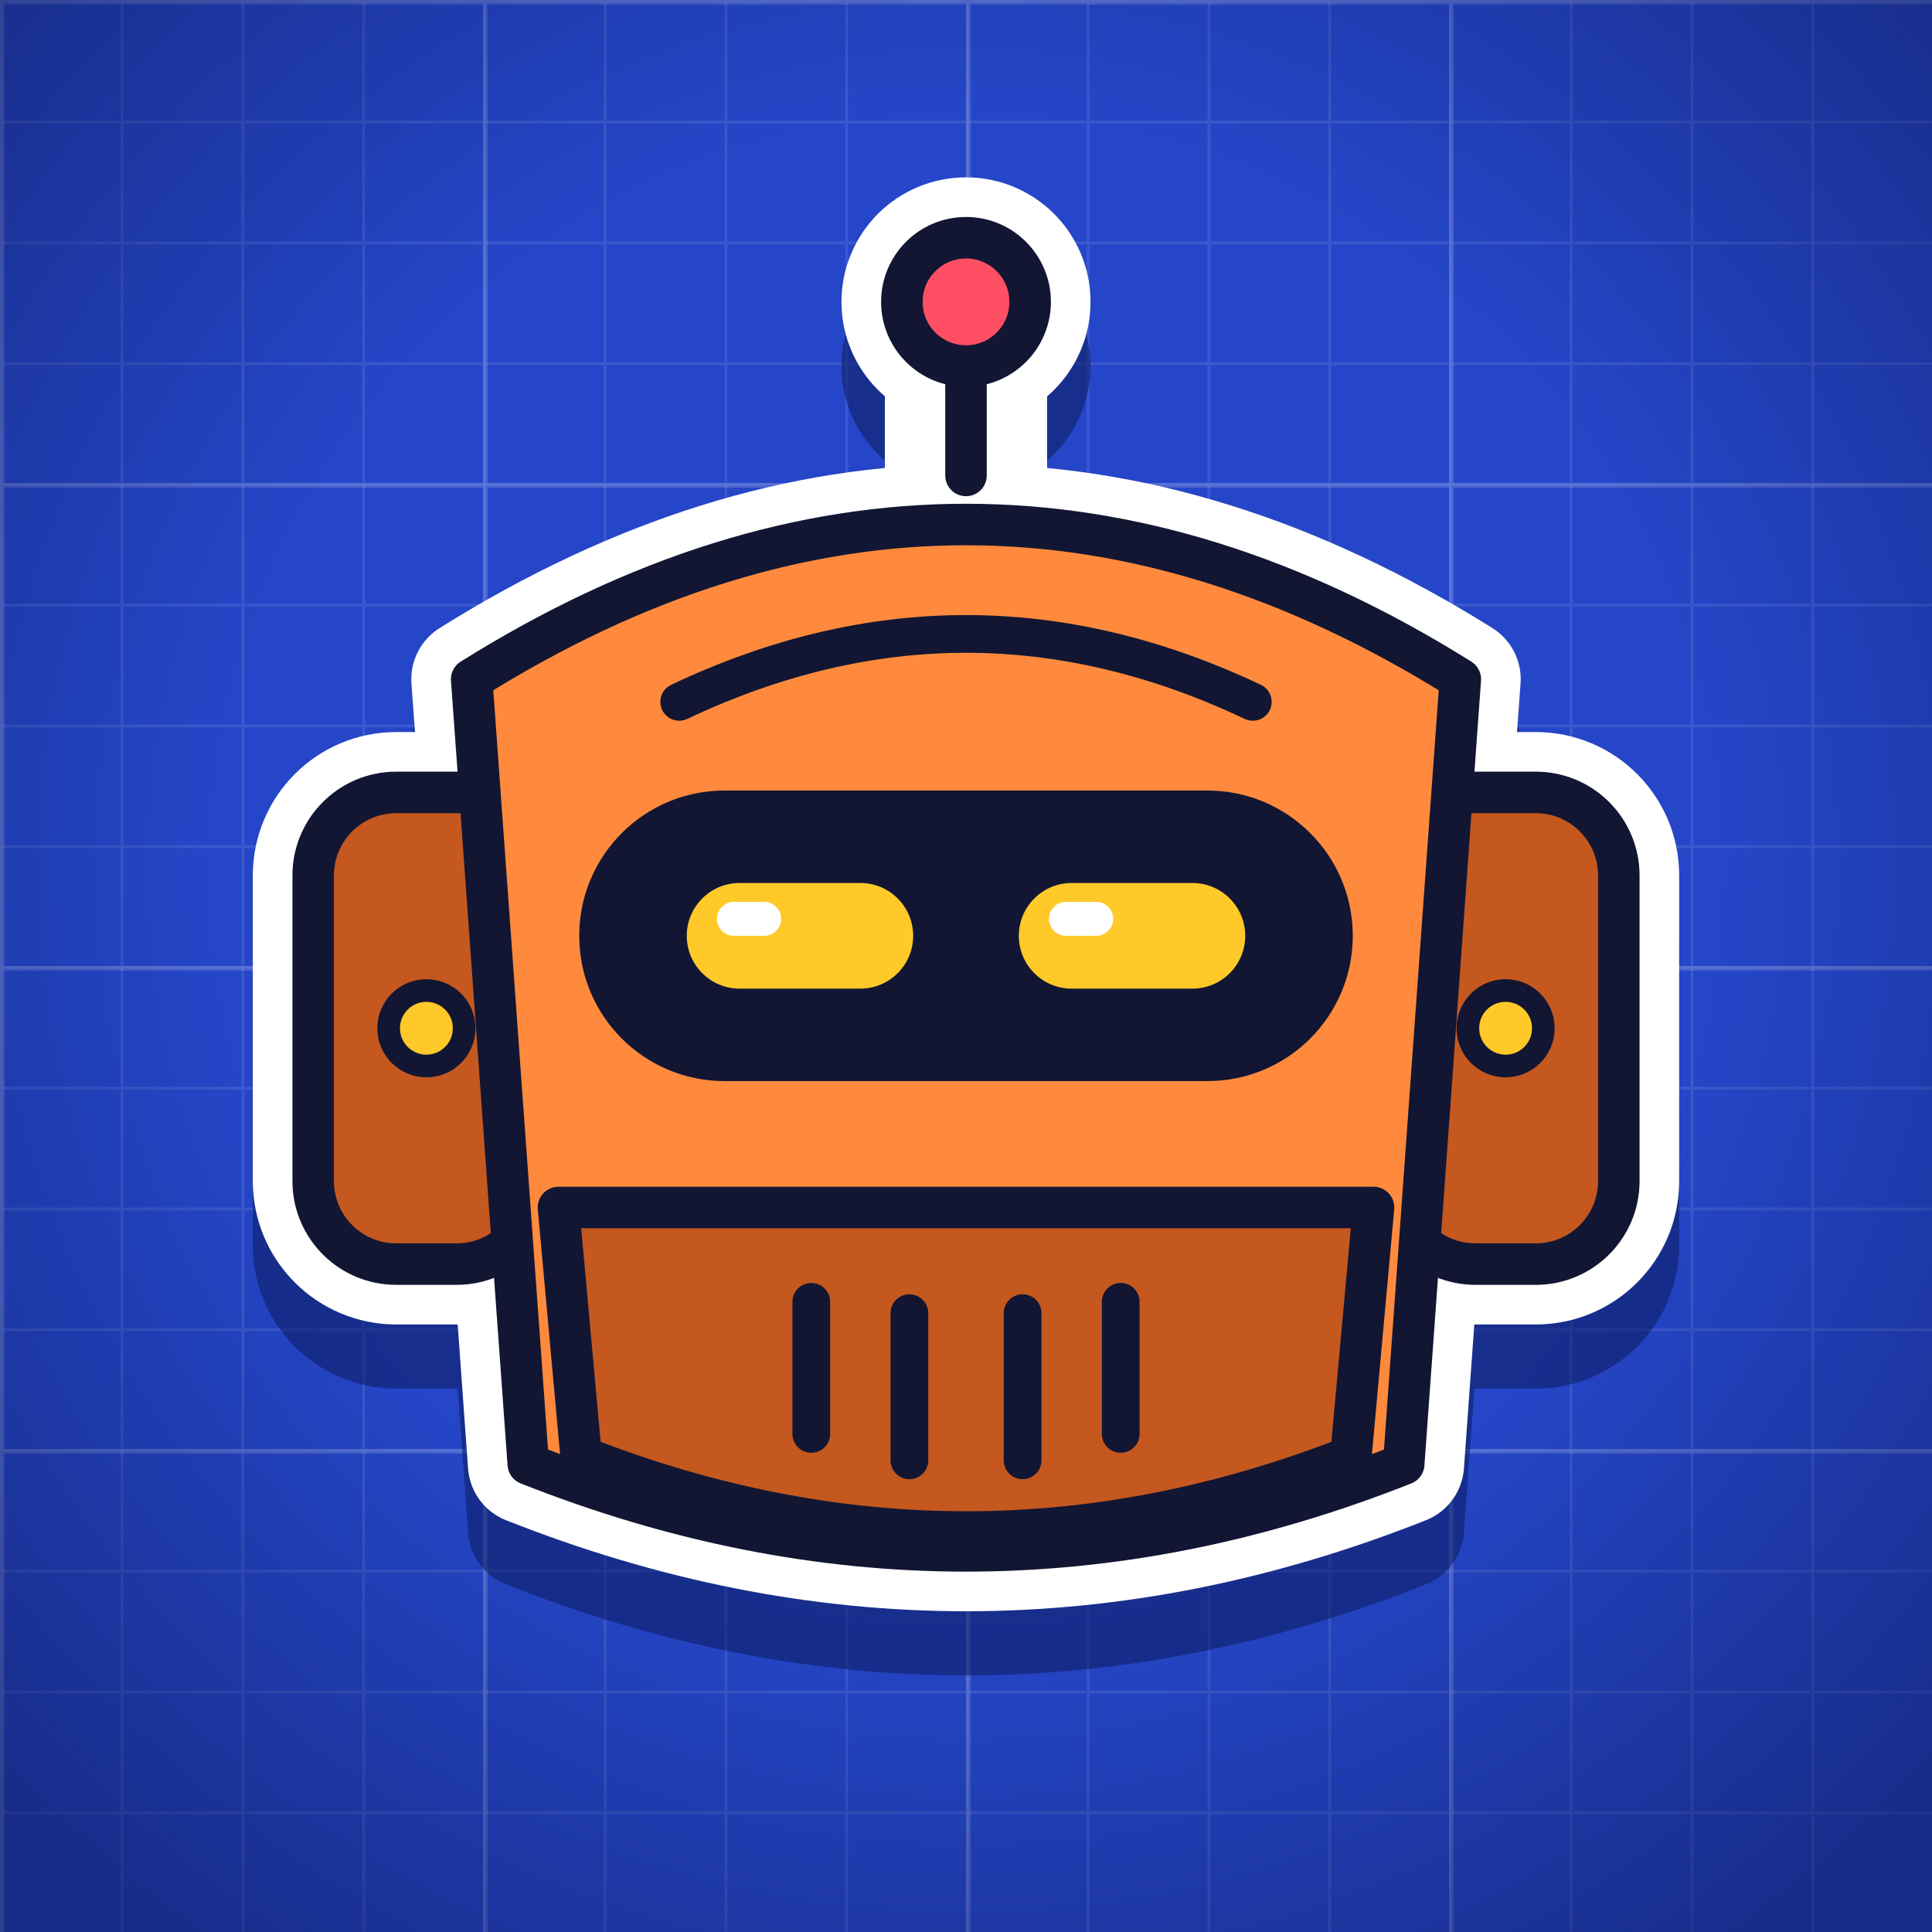
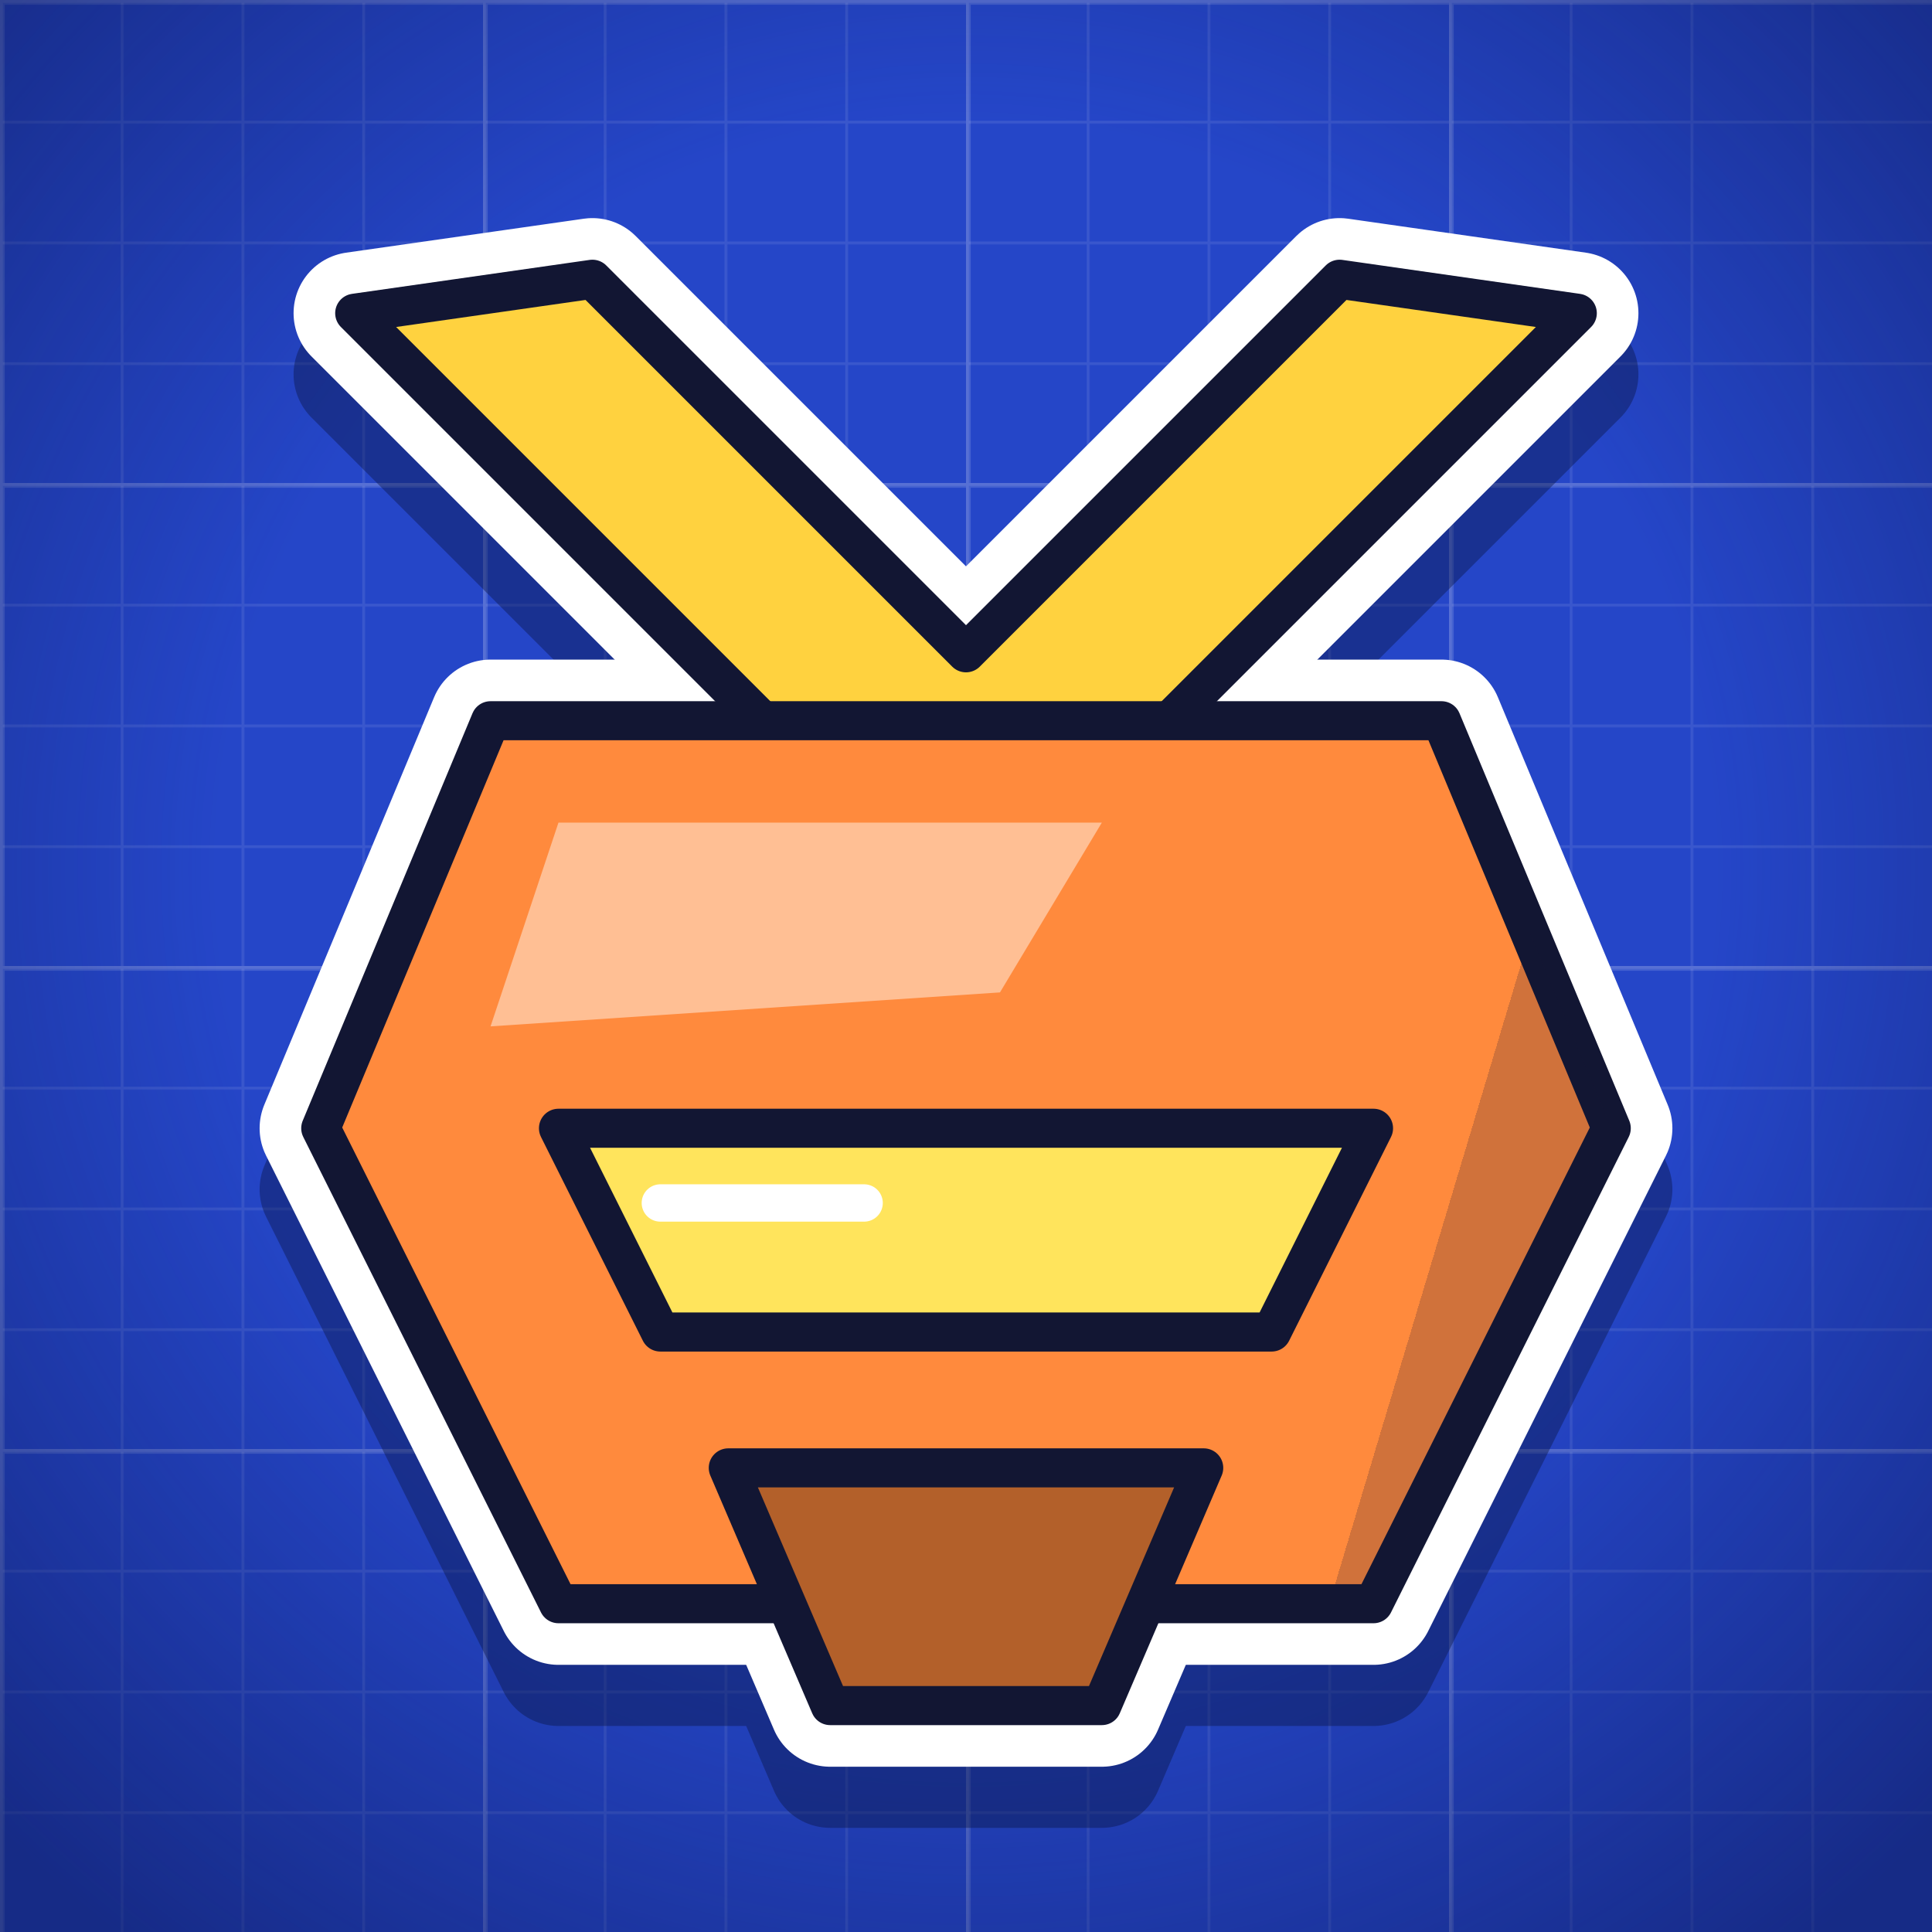
<svg xmlns="http://www.w3.org/2000/svg" viewBox="0 0 1024 1024">
  <defs>
    <pattern id="g" width="64" height="64" patternUnits="userSpaceOnUse">
-       <path d="M64 0H0V64" fill="none" stroke="#fff" stroke-opacity=".10" stroke-width="3" />
+       <path d="M64 0H0V64" fill="none" stroke="#fff" stroke-opacity=".09" stroke-width="3" />
    </pattern>
    <pattern id="G" width="256" height="256" patternUnits="userSpaceOnUse">
-       <path d="M256 0H0V256" fill="none" stroke="#fff" stroke-opacity=".16" stroke-width="5" />
+       <path d="M256 0H0V256" fill="none" stroke="#fff" stroke-opacity=".15" stroke-width="5" />
    </pattern>
    <radialGradient id="v" cx="50%" cy="45%" r="70%">
      <stop offset="55%" stop-color="#0A1450" stop-opacity="0" />
      <stop offset="100%" stop-color="#0A1450" stop-opacity=".55" />
    </radialGradient>
+     <linearGradient id="cel" x1="0" x2="1" y1="0" y2=".3">
+       <stop offset=".6" stop-color="#121633" stop-opacity="0" />
+       <stop offset=".6" stop-color="#121633" stop-opacity=".2" />
+     </linearGradient>
+     <clipPath id="hc">
+       <path d="M86 44 L114 44 L119 56 L112 70 L88 70 L81 56 Z" />
+     </clipPath>
  </defs>
  <rect width="1024" height="1024" fill="#2546C8" />
  <rect width="1024" height="1024" fill="url(#g)" />
  <rect width="1024" height="1024" fill="url(#G)" />
  <rect width="1024" height="1024" fill="url(#v)" />
-   <g transform="translate(0 34)" fill="#0B1A5C" stroke="#0B1A5C" opacity=".55" stroke-width="64" stroke-linejoin="round">
-     <circle cx="512" cy="160" r="34" />
-     <rect x="501" y="160" width="22" height="110" />
-     <rect x="166" y="420" width="120" height="250" rx="44" />
-     <rect x="738" y="420" width="120" height="250" rx="44" />
-     <path d="M250 360 Q512 196 774 360 L744 776 Q512 868 280 776 Z" />
-   </g>
-   <g fill="#fff" stroke="#fff" stroke-width="64" stroke-linejoin="round">
-     <circle cx="512" cy="160" r="34" />
-     <rect x="501" y="160" width="22" height="110" />
-     <rect x="166" y="420" width="120" height="250" rx="44" />
-     <rect x="738" y="420" width="120" height="250" rx="44" />
-     <path d="M250 360 Q512 196 774 360 L744 776 Q512 868 280 776 Z" />
-   </g>
-   <g stroke="#121633" stroke-width="22" stroke-linejoin="round" stroke-linecap="round">
-     <path d="M512 252 L512 170" fill="none" />
-     <circle cx="512" cy="160" r="34" fill="#FF4F64" />
-     <rect x="166" y="420" width="120" height="250" rx="44" fill="#C4581F" />
-     <rect x="738" y="420" width="120" height="250" rx="44" fill="#C4581F" />
-     <path d="M250 360 Q512 196 774 360 L744 776 Q512 868 280 776 Z" fill="#FF8A3D" />
-     <path d="M296 640 L728 640 L716 772 Q512 852 308 772 Z" fill="#C4581F" />
-     <rect x="318" y="430" width="388" height="132" rx="66" fill="#121633" />
-     <rect x="364" y="468" width="120" height="56" rx="28" fill="#FFC929" stroke-width="0" />
-     <rect x="540" y="468" width="120" height="56" rx="28" fill="#FFC929" stroke-width="0" />
-     <rect x="380" y="478" width="34" height="18" rx="9" fill="#fff" stroke-width="0" />
-     <rect x="556" y="478" width="34" height="18" rx="9" fill="#fff" stroke-width="0" />
-     <path d="M430 690 L430 760 M482 696 L482 774 M542 696 L542 774 M594 690 L594 760" fill="none" stroke-width="20" />
-     <path d="M360 372 Q512 300 664 372" fill="none" stroke-width="20" />
-     <circle cx="226" cy="545" r="20" fill="#FFC929" stroke-width="12" />
-     <circle cx="798" cy="545" r="20" fill="#FFC929" stroke-width="12" />
+   <g transform="translate(-1288 -410) scale(18)" stroke-linejoin="round">
+     <g transform="translate(0 1.8)" fill="#08123F" stroke="#08123F" stroke-width="3.6" opacity=".4">
+       <path d="M100 50 L82 32 L89 31 L100 42 L111 31 L118 32 Z" />
+       <path d="M86 44 L114 44 L119 56 L112 70 L88 70 L81 56 Z" />
+       <path d="M93 66 L107 66 L104 73 L96 73 Z" />
+     </g>
+     <g fill="#fff" stroke="#fff" stroke-width="3.6">
+       <path d="M100 50 L82 32 L89 31 L100 42 L111 31 L118 32 Z" />
+       <path d="M86 44 L114 44 L119 56 L112 70 L88 70 L81 56 Z" />
+       <path d="M93 66 L107 66 L104 73 L96 73 Z" />
+     </g>
+     <g stroke="#121633" stroke-width="1.15">
+       <path d="M100 50 L82 32 L89 31 L100 42 L111 31 L118 32 Z" fill="#FFD23F" />
+       <path d="M86 44 L114 44 L119 56 L112 70 L88 70 L81 56 Z" fill="#FF8A3D" />
+       <rect x="0" y="0" width="200" height="200" fill="url(#cel)" clip-path="url(#hc)" stroke="none" />
+       <path d="M88 47 L104 47 L101 52 L86 53 Z" fill="#fff" fill-opacity=".45" stroke="none" />
+       <path d="M88 56 L112 56 L109 62 L91 62 Z" fill="#FFE45C" />
+       <path d="M91 58.2 L97 58.2" stroke="#fff" stroke-width="1.1" stroke-linecap="round" />
+       <path d="M93 66 L107 66 L104 73 L96 73 Z" fill="#B3602A" />
+     </g>
  </g>
</svg>
